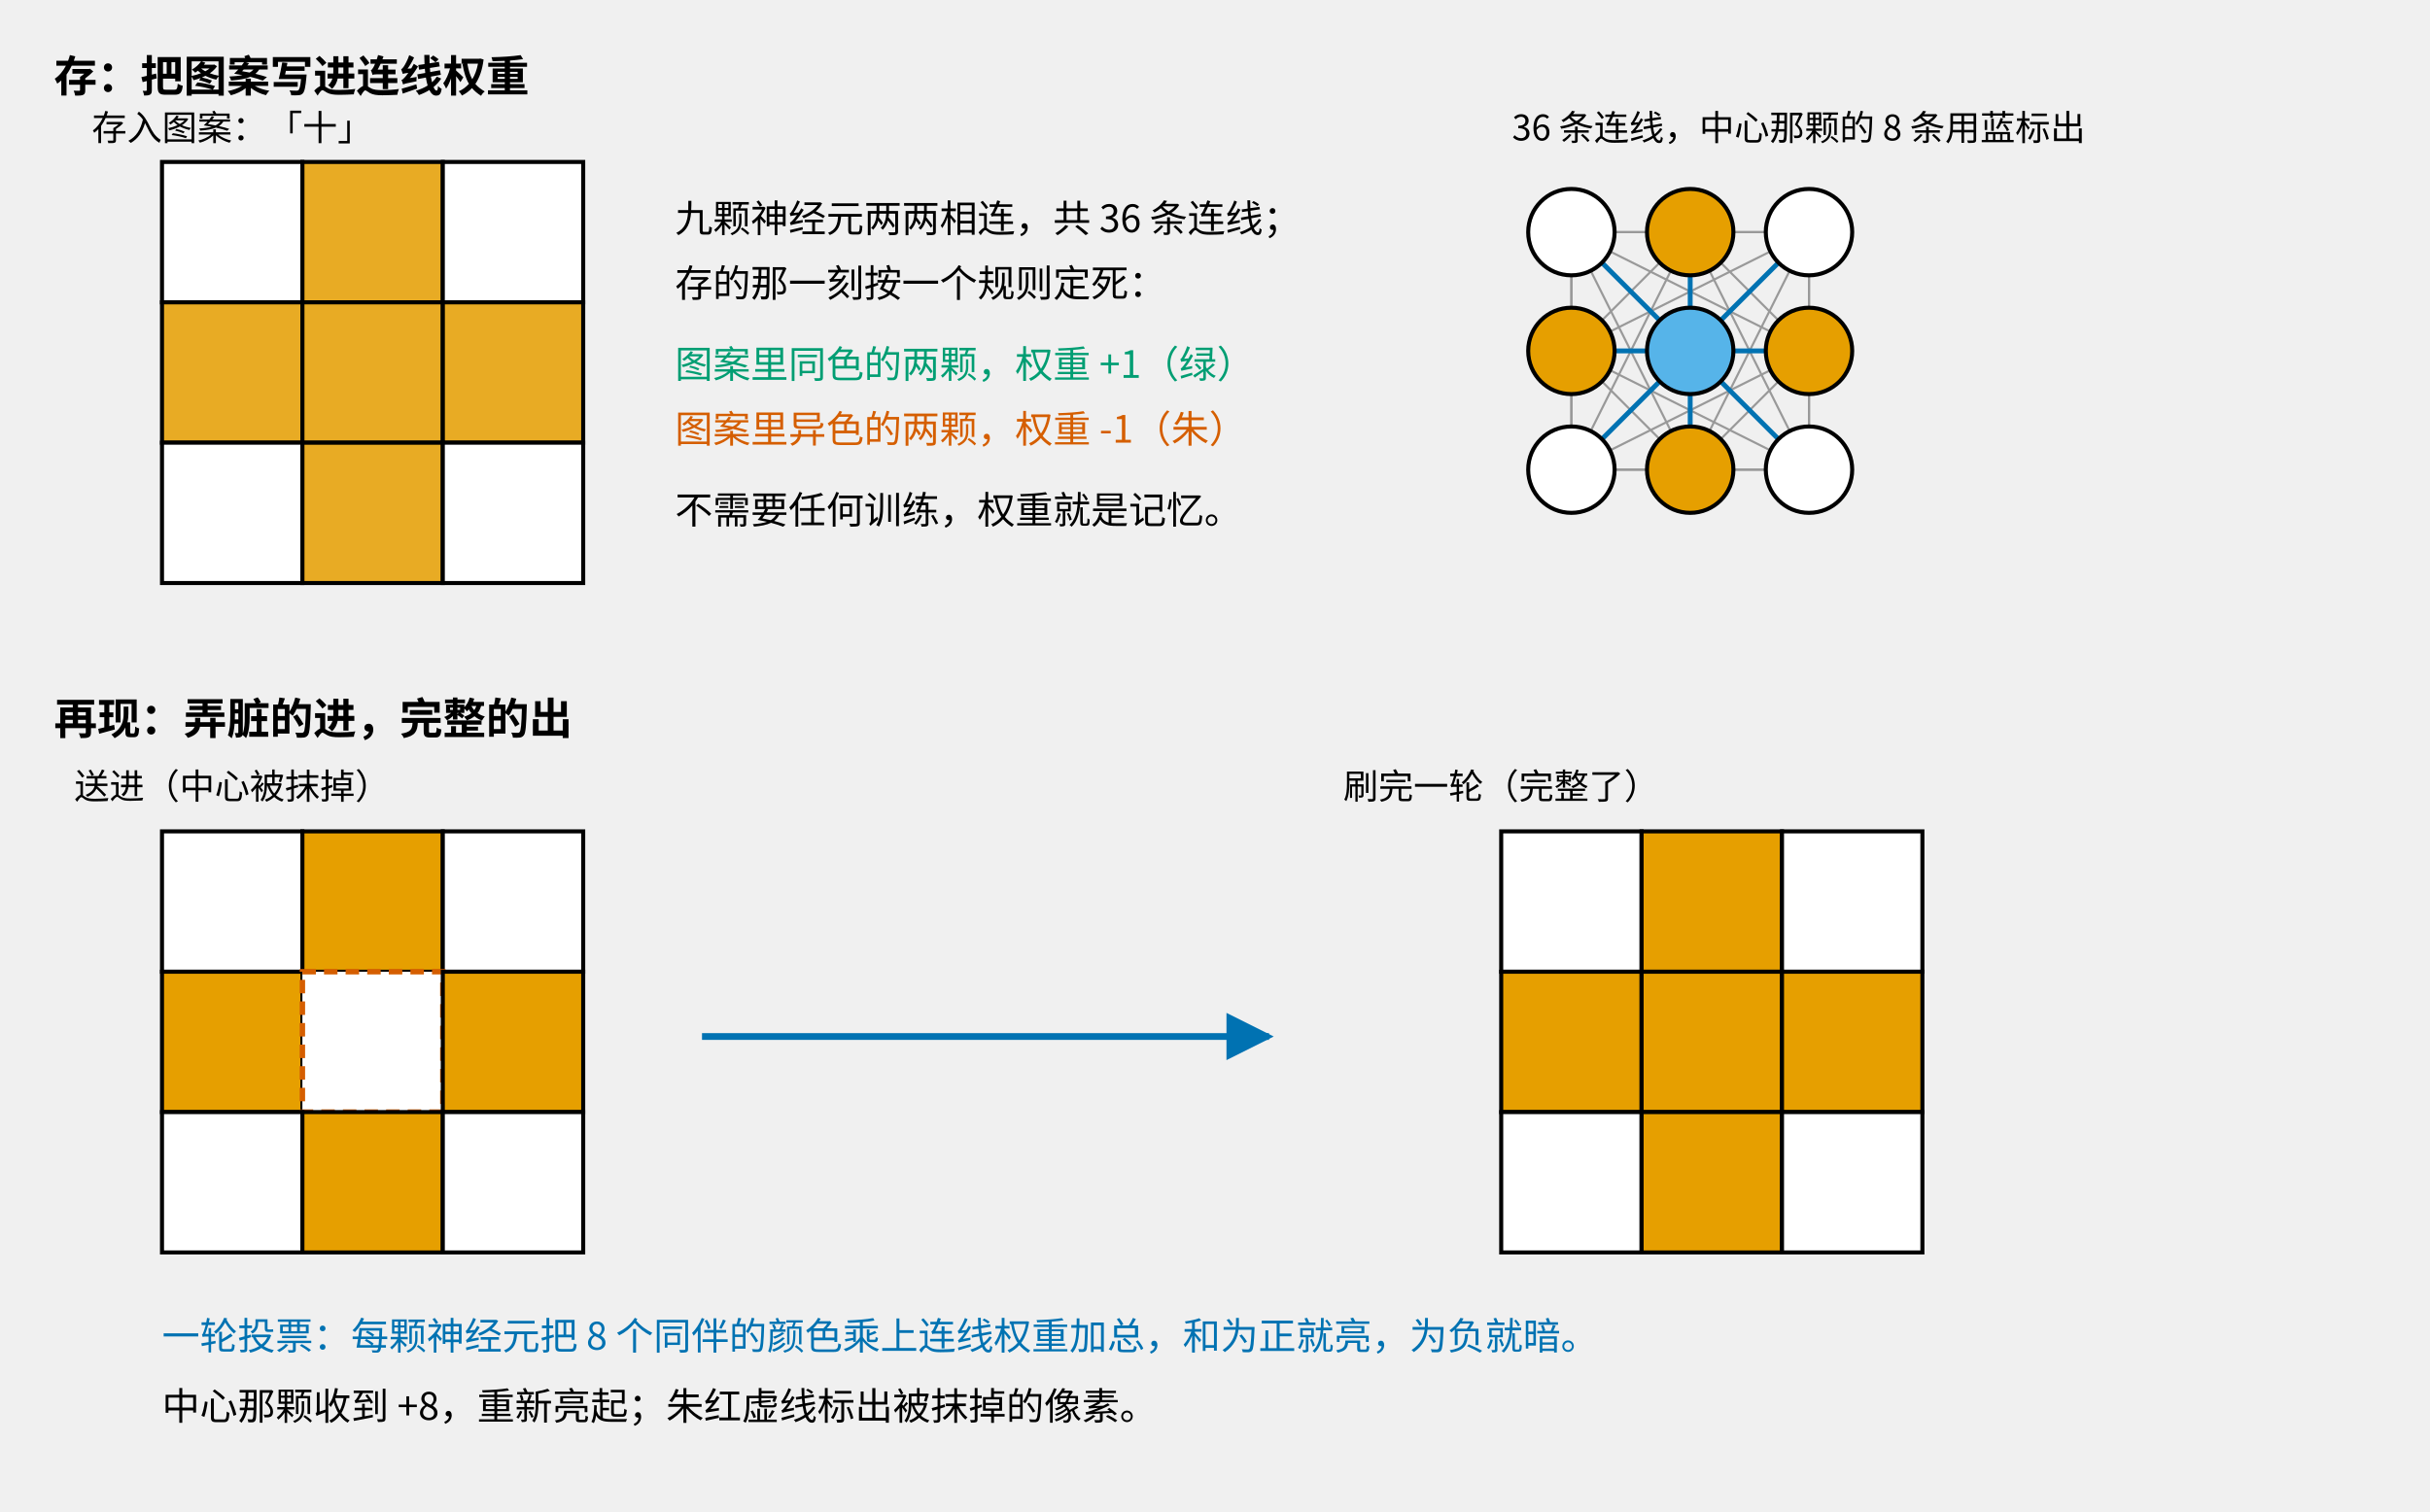
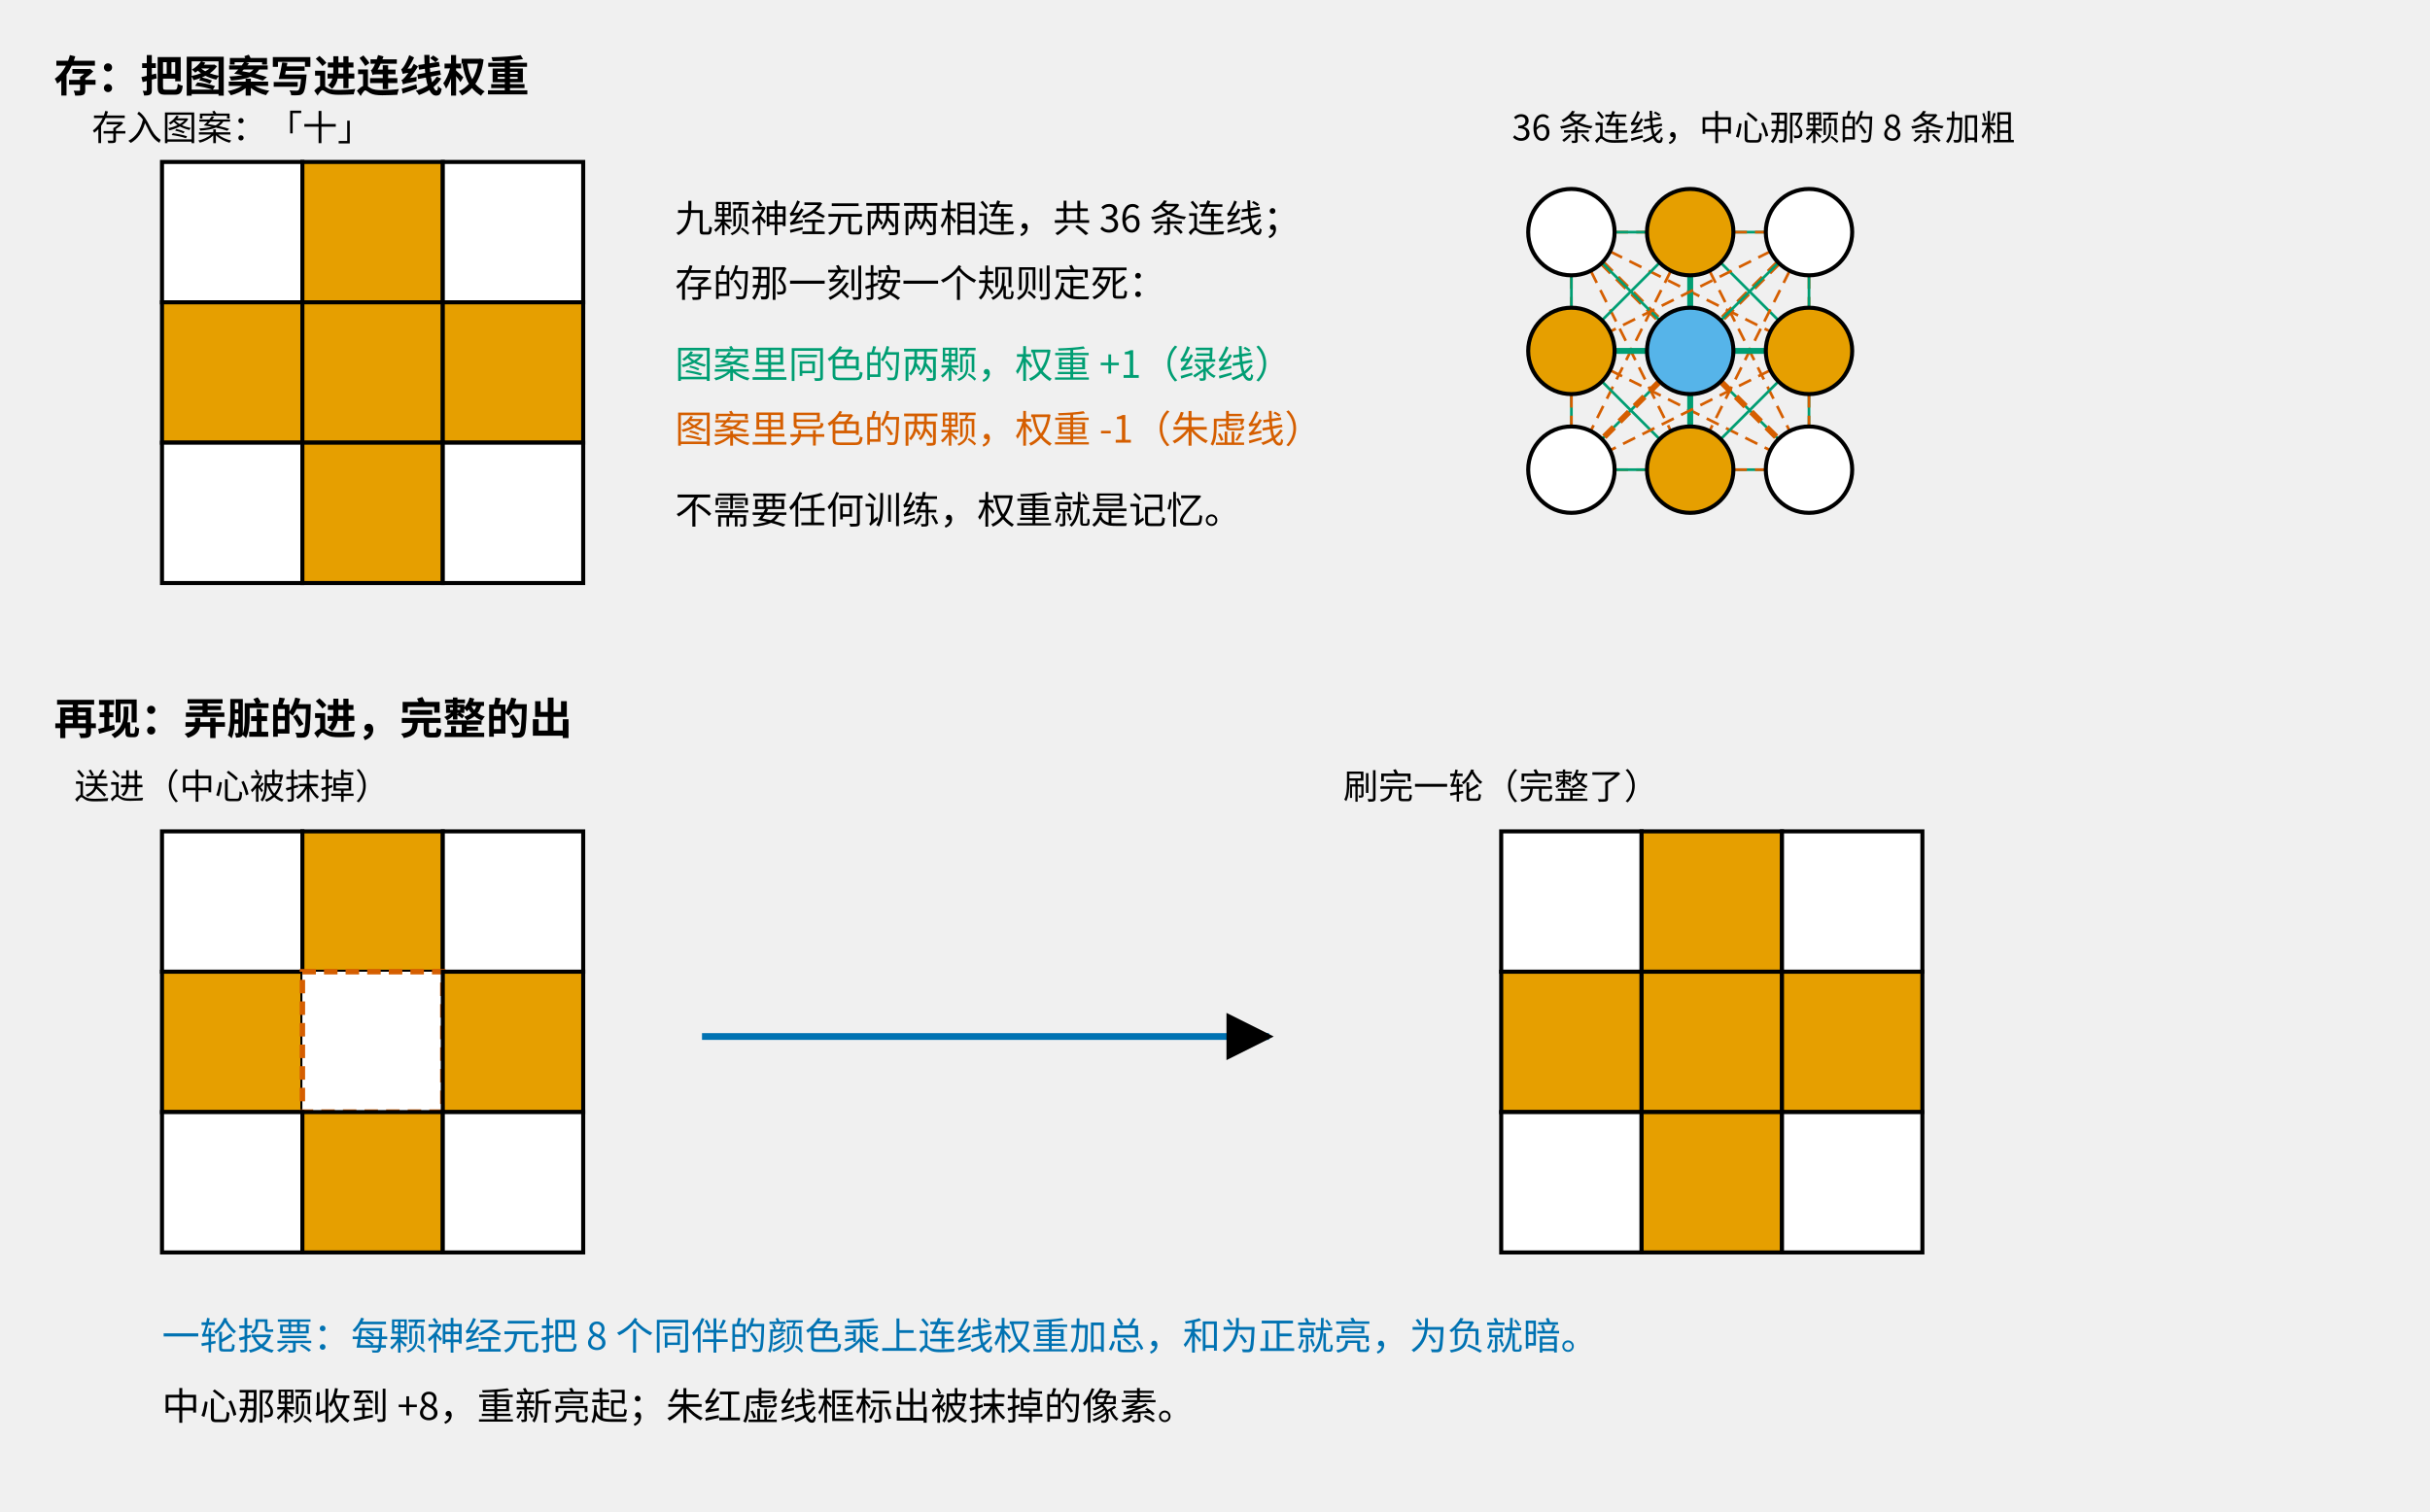
<svg xmlns="http://www.w3.org/2000/svg" width="900" height="560" viewBox="0 0 900 560">
  <defs>
    <marker id="arr" viewBox="0 0 10 10" refX="9" refY="5" markerWidth="7" markerHeight="7" orient="auto-start-reverse">
      <path d="M 0 0 L 10 5 L 0 10 z" fill="#000000" />
    </marker>
-     <marker id="arrb" viewBox="0 0 10 10" refX="9" refY="5" markerWidth="7" markerHeight="7" orient="auto-start-reverse">
-       <path d="M 0 0 L 10 5 L 0 10 z" fill="#0072B2" />
-     </marker>
  </defs>
  <text x="20" y="34" font-size="16" font-weight="bold" fill="#000000" font-family="Noto Sans CJK SC, sans-serif">存：把图案写进连线权重</text>
-   <rect x="60" y="60" width="52" height="52" fill="#ffffff" fill-opacity="1" stroke="#000000" stroke-width="1.5" />
-   <rect x="112" y="60" width="52" height="52" fill="#E69F00" fill-opacity="0.85" stroke="#000000" stroke-width="1.5" />
-   <rect x="164" y="60" width="52" height="52" fill="#ffffff" fill-opacity="1" stroke="#000000" stroke-width="1.5" />
-   <rect x="60" y="112" width="52" height="52" fill="#E69F00" fill-opacity="0.85" stroke="#000000" stroke-width="1.5" />
-   <rect x="112" y="112" width="52" height="52" fill="#E69F00" fill-opacity="0.85" stroke="#000000" stroke-width="1.5" />
-   <rect x="164" y="112" width="52" height="52" fill="#E69F00" fill-opacity="0.85" stroke="#000000" stroke-width="1.5" />
-   <rect x="60" y="164" width="52" height="52" fill="#ffffff" fill-opacity="1" stroke="#000000" stroke-width="1.5" />
-   <rect x="112" y="164" width="52" height="52" fill="#E69F00" fill-opacity="0.85" stroke="#000000" stroke-width="1.5" />
-   <rect x="164" y="164" width="52" height="52" fill="#ffffff" fill-opacity="1" stroke="#000000" stroke-width="1.5" />
+   <rect x="60" y="60" width="52" height="52" fill="#ffffff" stroke="#000000" stroke-width="1.5" />
+   <rect x="112" y="60" width="52" height="52" fill="#E69F00" stroke="#000000" stroke-width="1.5" />
+   <rect x="164" y="60" width="52" height="52" fill="#ffffff" stroke="#000000" stroke-width="1.5" />
+   <rect x="60" y="112" width="52" height="52" fill="#E69F00" stroke="#000000" stroke-width="1.5" />
+   <rect x="112" y="112" width="52" height="52" fill="#E69F00" stroke="#000000" stroke-width="1.5" />
+   <rect x="164" y="112" width="52" height="52" fill="#E69F00" stroke="#000000" stroke-width="1.5" />
+   <rect x="60" y="164" width="52" height="52" fill="#ffffff" stroke="#000000" stroke-width="1.5" />
+   <rect x="112" y="164" width="52" height="52" fill="#E69F00" stroke="#000000" stroke-width="1.5" />
+   <rect x="164" y="164" width="52" height="52" fill="#ffffff" stroke="#000000" stroke-width="1.5" />
  <text x="86" y="52" font-size="13" text-anchor="middle" fill="#000000" font-family="Noto Sans CJK SC, sans-serif">存入图案：「十」</text>
  <g font-size="14" font-family="Noto Sans CJK SC, sans-serif" fill="#000000">
    <text x="250" y="86">九颗神经元两两相连，共 36 条连线；</text>
    <text x="250" y="110">存的那一刻按一个规则定死：</text>
-     <text x="250" y="140" fill="#009E73">图案里同色的两颗，权重 +1（绿）</text>
-     <text x="250" y="164" fill="#D55E00">图案里异色的两颗，权重 -1（朱）</text>
-     <text x="250" y="194" fill="#000000">不需要任何训练，权重就是记忆。</text>
+     <text x="250" y="140" fill="#009E73">图案里同色的两颗，权重 +1（绿线）</text>
+     <text x="250" y="164" fill="#D55E00">图案里异色的两颗，权重 -1（朱虚线）</text>
+     <text x="250" y="194">不需要任何训练，权重就是记忆。</text>
  </g>
-   <text x="560" y="52" font-size="13" fill="#000000" font-family="Noto Sans CJK SC, sans-serif">36 条连线，中心那颗的 8 条用蓝标出</text>
-   <line x1="582" y1="86" x2="626" y2="86" stroke="#999999" stroke-width="0.8" />
-   <line x1="582" y1="86" x2="670" y2="86" stroke="#999999" stroke-width="0.8" />
-   <line x1="582" y1="86" x2="582" y2="130" stroke="#999999" stroke-width="0.8" />
-   <line x1="582" y1="86" x2="670" y2="130" stroke="#999999" stroke-width="0.8" />
-   <line x1="582" y1="86" x2="582" y2="174" stroke="#999999" stroke-width="0.8" />
-   <line x1="582" y1="86" x2="626" y2="174" stroke="#999999" stroke-width="0.8" />
-   <line x1="582" y1="86" x2="670" y2="174" stroke="#999999" stroke-width="0.8" />
-   <line x1="626" y1="86" x2="670" y2="86" stroke="#999999" stroke-width="0.8" />
-   <line x1="626" y1="86" x2="582" y2="130" stroke="#999999" stroke-width="0.8" />
-   <line x1="626" y1="86" x2="670" y2="130" stroke="#999999" stroke-width="0.8" />
-   <line x1="626" y1="86" x2="582" y2="174" stroke="#999999" stroke-width="0.8" />
-   <line x1="626" y1="86" x2="626" y2="174" stroke="#999999" stroke-width="0.8" />
-   <line x1="626" y1="86" x2="670" y2="174" stroke="#999999" stroke-width="0.8" />
-   <line x1="670" y1="86" x2="582" y2="130" stroke="#999999" stroke-width="0.8" />
-   <line x1="670" y1="86" x2="670" y2="130" stroke="#999999" stroke-width="0.8" />
-   <line x1="670" y1="86" x2="582" y2="174" stroke="#999999" stroke-width="0.8" />
-   <line x1="670" y1="86" x2="626" y2="174" stroke="#999999" stroke-width="0.8" />
-   <line x1="670" y1="86" x2="670" y2="174" stroke="#999999" stroke-width="0.8" />
-   <line x1="582" y1="130" x2="670" y2="130" stroke="#999999" stroke-width="0.8" />
-   <line x1="582" y1="130" x2="582" y2="174" stroke="#999999" stroke-width="0.8" />
-   <line x1="582" y1="130" x2="626" y2="174" stroke="#999999" stroke-width="0.8" />
-   <line x1="582" y1="130" x2="670" y2="174" stroke="#999999" stroke-width="0.8" />
-   <line x1="670" y1="130" x2="582" y2="174" stroke="#999999" stroke-width="0.8" />
-   <line x1="670" y1="130" x2="626" y2="174" stroke="#999999" stroke-width="0.8" />
-   <line x1="670" y1="130" x2="670" y2="174" stroke="#999999" stroke-width="0.8" />
-   <line x1="582" y1="174" x2="626" y2="174" stroke="#999999" stroke-width="0.8" />
-   <line x1="582" y1="174" x2="670" y2="174" stroke="#999999" stroke-width="0.8" />
-   <line x1="626" y1="174" x2="670" y2="174" stroke="#999999" stroke-width="0.8" />
-   <line x1="626" y1="130" x2="582" y2="86" stroke="#0072B2" stroke-width="1.8" />
-   <line x1="626" y1="130" x2="626" y2="86" stroke="#0072B2" stroke-width="1.8" />
-   <line x1="626" y1="130" x2="670" y2="86" stroke="#0072B2" stroke-width="1.8" />
-   <line x1="626" y1="130" x2="582" y2="130" stroke="#0072B2" stroke-width="1.8" />
-   <line x1="626" y1="130" x2="670" y2="130" stroke="#0072B2" stroke-width="1.8" />
-   <line x1="626" y1="130" x2="582" y2="174" stroke="#0072B2" stroke-width="1.8" />
-   <line x1="626" y1="130" x2="626" y2="174" stroke="#0072B2" stroke-width="1.8" />
-   <line x1="626" y1="130" x2="670" y2="174" stroke="#0072B2" stroke-width="1.8" />
+   <text x="560" y="52" font-size="13" fill="#000000" font-family="Noto Sans CJK SC, sans-serif">36 条连线，中心那颗的 8 条加粗</text>
+   <line x1="582" y1="86" x2="626" y2="86" stroke="#D55E00" stroke-width="1.0" stroke-dasharray="5 3" />
+   <line x1="582" y1="86" x2="670" y2="86" stroke="#009E73" stroke-width="1.0" />
+   <line x1="582" y1="86" x2="582" y2="130" stroke="#D55E00" stroke-width="1.0" stroke-dasharray="5 3" />
+   <line x1="582" y1="86" x2="626" y2="130" stroke="#D55E00" stroke-width="2.2" stroke-dasharray="5 3" />
+   <line x1="582" y1="86" x2="670" y2="130" stroke="#D55E00" stroke-width="1.0" stroke-dasharray="5 3" />
+   <line x1="582" y1="86" x2="582" y2="174" stroke="#009E73" stroke-width="1.0" />
+   <line x1="582" y1="86" x2="626" y2="174" stroke="#D55E00" stroke-width="1.0" stroke-dasharray="5 3" />
+   <line x1="582" y1="86" x2="670" y2="174" stroke="#009E73" stroke-width="1.0" />
+   <line x1="626" y1="86" x2="670" y2="86" stroke="#D55E00" stroke-width="1.0" stroke-dasharray="5 3" />
+   <line x1="626" y1="86" x2="582" y2="130" stroke="#009E73" stroke-width="1.0" />
+   <line x1="626" y1="86" x2="626" y2="130" stroke="#009E73" stroke-width="2.2" />
+   <line x1="626" y1="86" x2="670" y2="130" stroke="#009E73" stroke-width="1.0" />
+   <line x1="626" y1="86" x2="582" y2="174" stroke="#D55E00" stroke-width="1.0" stroke-dasharray="5 3" />
+   <line x1="626" y1="86" x2="626" y2="174" stroke="#009E73" stroke-width="1.0" />
+   <line x1="626" y1="86" x2="670" y2="174" stroke="#D55E00" stroke-width="1.0" stroke-dasharray="5 3" />
+   <line x1="670" y1="86" x2="582" y2="130" stroke="#D55E00" stroke-width="1.0" stroke-dasharray="5 3" />
+   <line x1="670" y1="86" x2="626" y2="130" stroke="#D55E00" stroke-width="2.2" stroke-dasharray="5 3" />
+   <line x1="670" y1="86" x2="670" y2="130" stroke="#D55E00" stroke-width="1.0" stroke-dasharray="5 3" />
+   <line x1="670" y1="86" x2="582" y2="174" stroke="#009E73" stroke-width="1.0" />
+   <line x1="670" y1="86" x2="626" y2="174" stroke="#D55E00" stroke-width="1.0" stroke-dasharray="5 3" />
+   <line x1="670" y1="86" x2="670" y2="174" stroke="#009E73" stroke-width="1.0" />
+   <line x1="582" y1="130" x2="626" y2="130" stroke="#009E73" stroke-width="2.2" />
+   <line x1="582" y1="130" x2="670" y2="130" stroke="#009E73" stroke-width="1.0" />
+   <line x1="582" y1="130" x2="582" y2="174" stroke="#D55E00" stroke-width="1.0" stroke-dasharray="5 3" />
+   <line x1="582" y1="130" x2="626" y2="174" stroke="#009E73" stroke-width="1.0" />
+   <line x1="582" y1="130" x2="670" y2="174" stroke="#D55E00" stroke-width="1.0" stroke-dasharray="5 3" />
+   <line x1="626" y1="130" x2="670" y2="130" stroke="#009E73" stroke-width="2.2" />
+   <line x1="626" y1="130" x2="582" y2="174" stroke="#D55E00" stroke-width="2.2" stroke-dasharray="5 3" />
+   <line x1="626" y1="130" x2="626" y2="174" stroke="#009E73" stroke-width="2.2" />
+   <line x1="626" y1="130" x2="670" y2="174" stroke="#D55E00" stroke-width="2.2" stroke-dasharray="5 3" />
+   <line x1="670" y1="130" x2="582" y2="174" stroke="#D55E00" stroke-width="1.0" stroke-dasharray="5 3" />
+   <line x1="670" y1="130" x2="626" y2="174" stroke="#009E73" stroke-width="1.0" />
+   <line x1="670" y1="130" x2="670" y2="174" stroke="#D55E00" stroke-width="1.0" stroke-dasharray="5 3" />
+   <line x1="582" y1="174" x2="626" y2="174" stroke="#D55E00" stroke-width="1.0" stroke-dasharray="5 3" />
+   <line x1="582" y1="174" x2="670" y2="174" stroke="#009E73" stroke-width="1.0" />
+   <line x1="626" y1="174" x2="670" y2="174" stroke="#D55E00" stroke-width="1.0" stroke-dasharray="5 3" />
  <circle cx="582" cy="86" r="16" fill="#ffffff" stroke="#000000" stroke-width="1.5" />
  <circle cx="626" cy="86" r="16" fill="#E69F00" stroke="#000000" stroke-width="1.5" />
  <circle cx="670" cy="86" r="16" fill="#ffffff" stroke="#000000" stroke-width="1.5" />
  <circle cx="582" cy="130" r="16" fill="#E69F00" stroke="#000000" stroke-width="1.5" />
  <circle cx="626" cy="130" r="16" fill="#56B4E9" stroke="#000000" stroke-width="1.5" />
  <circle cx="670" cy="130" r="16" fill="#E69F00" stroke="#000000" stroke-width="1.5" />
  <circle cx="582" cy="174" r="16" fill="#ffffff" stroke="#000000" stroke-width="1.5" />
  <circle cx="626" cy="174" r="16" fill="#E69F00" stroke="#000000" stroke-width="1.5" />
  <circle cx="670" cy="174" r="16" fill="#ffffff" stroke="#000000" stroke-width="1.5" />
  <text x="20" y="272" font-size="16" font-weight="bold" fill="#000000" font-family="Noto Sans CJK SC, sans-serif">再现：弄脏的进，完整的出</text>
  <text x="86" y="296" font-size="13" text-anchor="middle" fill="#000000" font-family="Noto Sans CJK SC, sans-serif">送进（中心被抹掉）</text>
-   <rect x="60" y="308" width="52" height="52" fill="#ffffff" fill-opacity="1" stroke="#000000" stroke-width="1.5" />
-   <rect x="112" y="308" width="52" height="52" fill="#E69F00" fill-opacity="1" stroke="#000000" stroke-width="1.5" />
-   <rect x="164" y="308" width="52" height="52" fill="#ffffff" fill-opacity="1" stroke="#000000" stroke-width="1.5" />
-   <rect x="60" y="360" width="52" height="52" fill="#E69F00" fill-opacity="1" stroke="#000000" stroke-width="1.5" />
-   <rect x="112" y="360" width="52" height="52" fill="#ffffff" fill-opacity="1" stroke="#D55E00" stroke-width="2" stroke-dasharray="5 3" />
-   <rect x="164" y="360" width="52" height="52" fill="#E69F00" fill-opacity="1" stroke="#000000" stroke-width="1.5" />
-   <rect x="60" y="412" width="52" height="52" fill="#ffffff" fill-opacity="1" stroke="#000000" stroke-width="1.5" />
-   <rect x="112" y="412" width="52" height="52" fill="#E69F00" fill-opacity="1" stroke="#000000" stroke-width="1.5" />
-   <rect x="164" y="412" width="52" height="52" fill="#ffffff" fill-opacity="1" stroke="#000000" stroke-width="1.5" />
-   <path d="M 260 384 L 470 384" stroke="#0072B2" stroke-width="2.5" marker-end="url(#arrb)" />
+   <rect x="60" y="308" width="52" height="52" fill="#ffffff" stroke="#000000" stroke-width="1.5" />
+   <rect x="112" y="308" width="52" height="52" fill="#E69F00" stroke="#000000" stroke-width="1.5" />
+   <rect x="164" y="308" width="52" height="52" fill="#ffffff" stroke="#000000" stroke-width="1.5" />
+   <rect x="60" y="360" width="52" height="52" fill="#E69F00" stroke="#000000" stroke-width="1.5" />
+   <rect x="112" y="360" width="52" height="52" fill="#ffffff" stroke="#D55E00" stroke-width="2" stroke-dasharray="5 3" />
+   <rect x="164" y="360" width="52" height="52" fill="#E69F00" stroke="#000000" stroke-width="1.5" />
+   <rect x="60" y="412" width="52" height="52" fill="#ffffff" stroke="#000000" stroke-width="1.5" />
+   <rect x="112" y="412" width="52" height="52" fill="#E69F00" stroke="#000000" stroke-width="1.5" />
+   <rect x="164" y="412" width="52" height="52" fill="#ffffff" stroke="#000000" stroke-width="1.5" />
+   <path d="M 260 384 L 470 384" stroke="#0072B2" stroke-width="2.5" marker-end="url(#arr)" />
  <text x="556" y="296" font-size="13" text-anchor="middle" fill="#000000" font-family="Noto Sans CJK SC, sans-serif">刷完一轮（完整了）</text>
-   <rect x="556" y="308" width="52" height="52" fill="#ffffff" fill-opacity="1" stroke="#000000" stroke-width="1.5" />
-   <rect x="608" y="308" width="52" height="52" fill="#E69F00" fill-opacity="1" stroke="#000000" stroke-width="1.5" />
-   <rect x="660" y="308" width="52" height="52" fill="#ffffff" fill-opacity="1" stroke="#000000" stroke-width="1.5" />
-   <rect x="556" y="360" width="52" height="52" fill="#E69F00" fill-opacity="1" stroke="#000000" stroke-width="1.5" />
-   <rect x="608" y="360" width="52" height="52" fill="#E69F00" fill-opacity="1" stroke="#000000" stroke-width="1.5" />
-   <rect x="660" y="360" width="52" height="52" fill="#E69F00" fill-opacity="1" stroke="#000000" stroke-width="1.5" />
-   <rect x="556" y="412" width="52" height="52" fill="#ffffff" fill-opacity="1" stroke="#000000" stroke-width="1.5" />
-   <rect x="608" y="412" width="52" height="52" fill="#E69F00" fill-opacity="1" stroke="#000000" stroke-width="1.5" />
-   <rect x="660" y="412" width="52" height="52" fill="#ffffff" fill-opacity="1" stroke="#000000" stroke-width="1.5" />
+   <rect x="556" y="308" width="52" height="52" fill="#ffffff" stroke="#000000" stroke-width="1.5" />
+   <rect x="608" y="308" width="52" height="52" fill="#E69F00" stroke="#000000" stroke-width="1.5" />
+   <rect x="660" y="308" width="52" height="52" fill="#ffffff" stroke="#000000" stroke-width="1.5" />
+   <rect x="556" y="360" width="52" height="52" fill="#E69F00" stroke="#000000" stroke-width="1.5" />
+   <rect x="608" y="360" width="52" height="52" fill="#E69F00" stroke="#000000" stroke-width="1.5" />
+   <rect x="660" y="360" width="52" height="52" fill="#E69F00" stroke="#000000" stroke-width="1.5" />
+   <rect x="556" y="412" width="52" height="52" fill="#ffffff" stroke="#000000" stroke-width="1.5" />
+   <rect x="608" y="412" width="52" height="52" fill="#E69F00" stroke="#000000" stroke-width="1.5" />
+   <rect x="660" y="412" width="52" height="52" fill="#ffffff" stroke="#000000" stroke-width="1.5" />
  <g font-size="14" font-family="Noto Sans CJK SC, sans-serif" fill="#000000">
    <text x="60" y="500" fill="#0072B2">一轮投票：每颗神经元把 8 个同伴的颜色乘上连线权重加总，和为正就亮，为负就暗。</text>
-     <text x="60" y="526">中心那颗收到 +8，重新亮起；朱红虚线标出被抹掉的像素。</text>
+     <text x="60" y="526">中心那颗收到 +8，重新亮起；朱红虚线框标出被抹掉的像素。</text>
  </g>
</svg>
